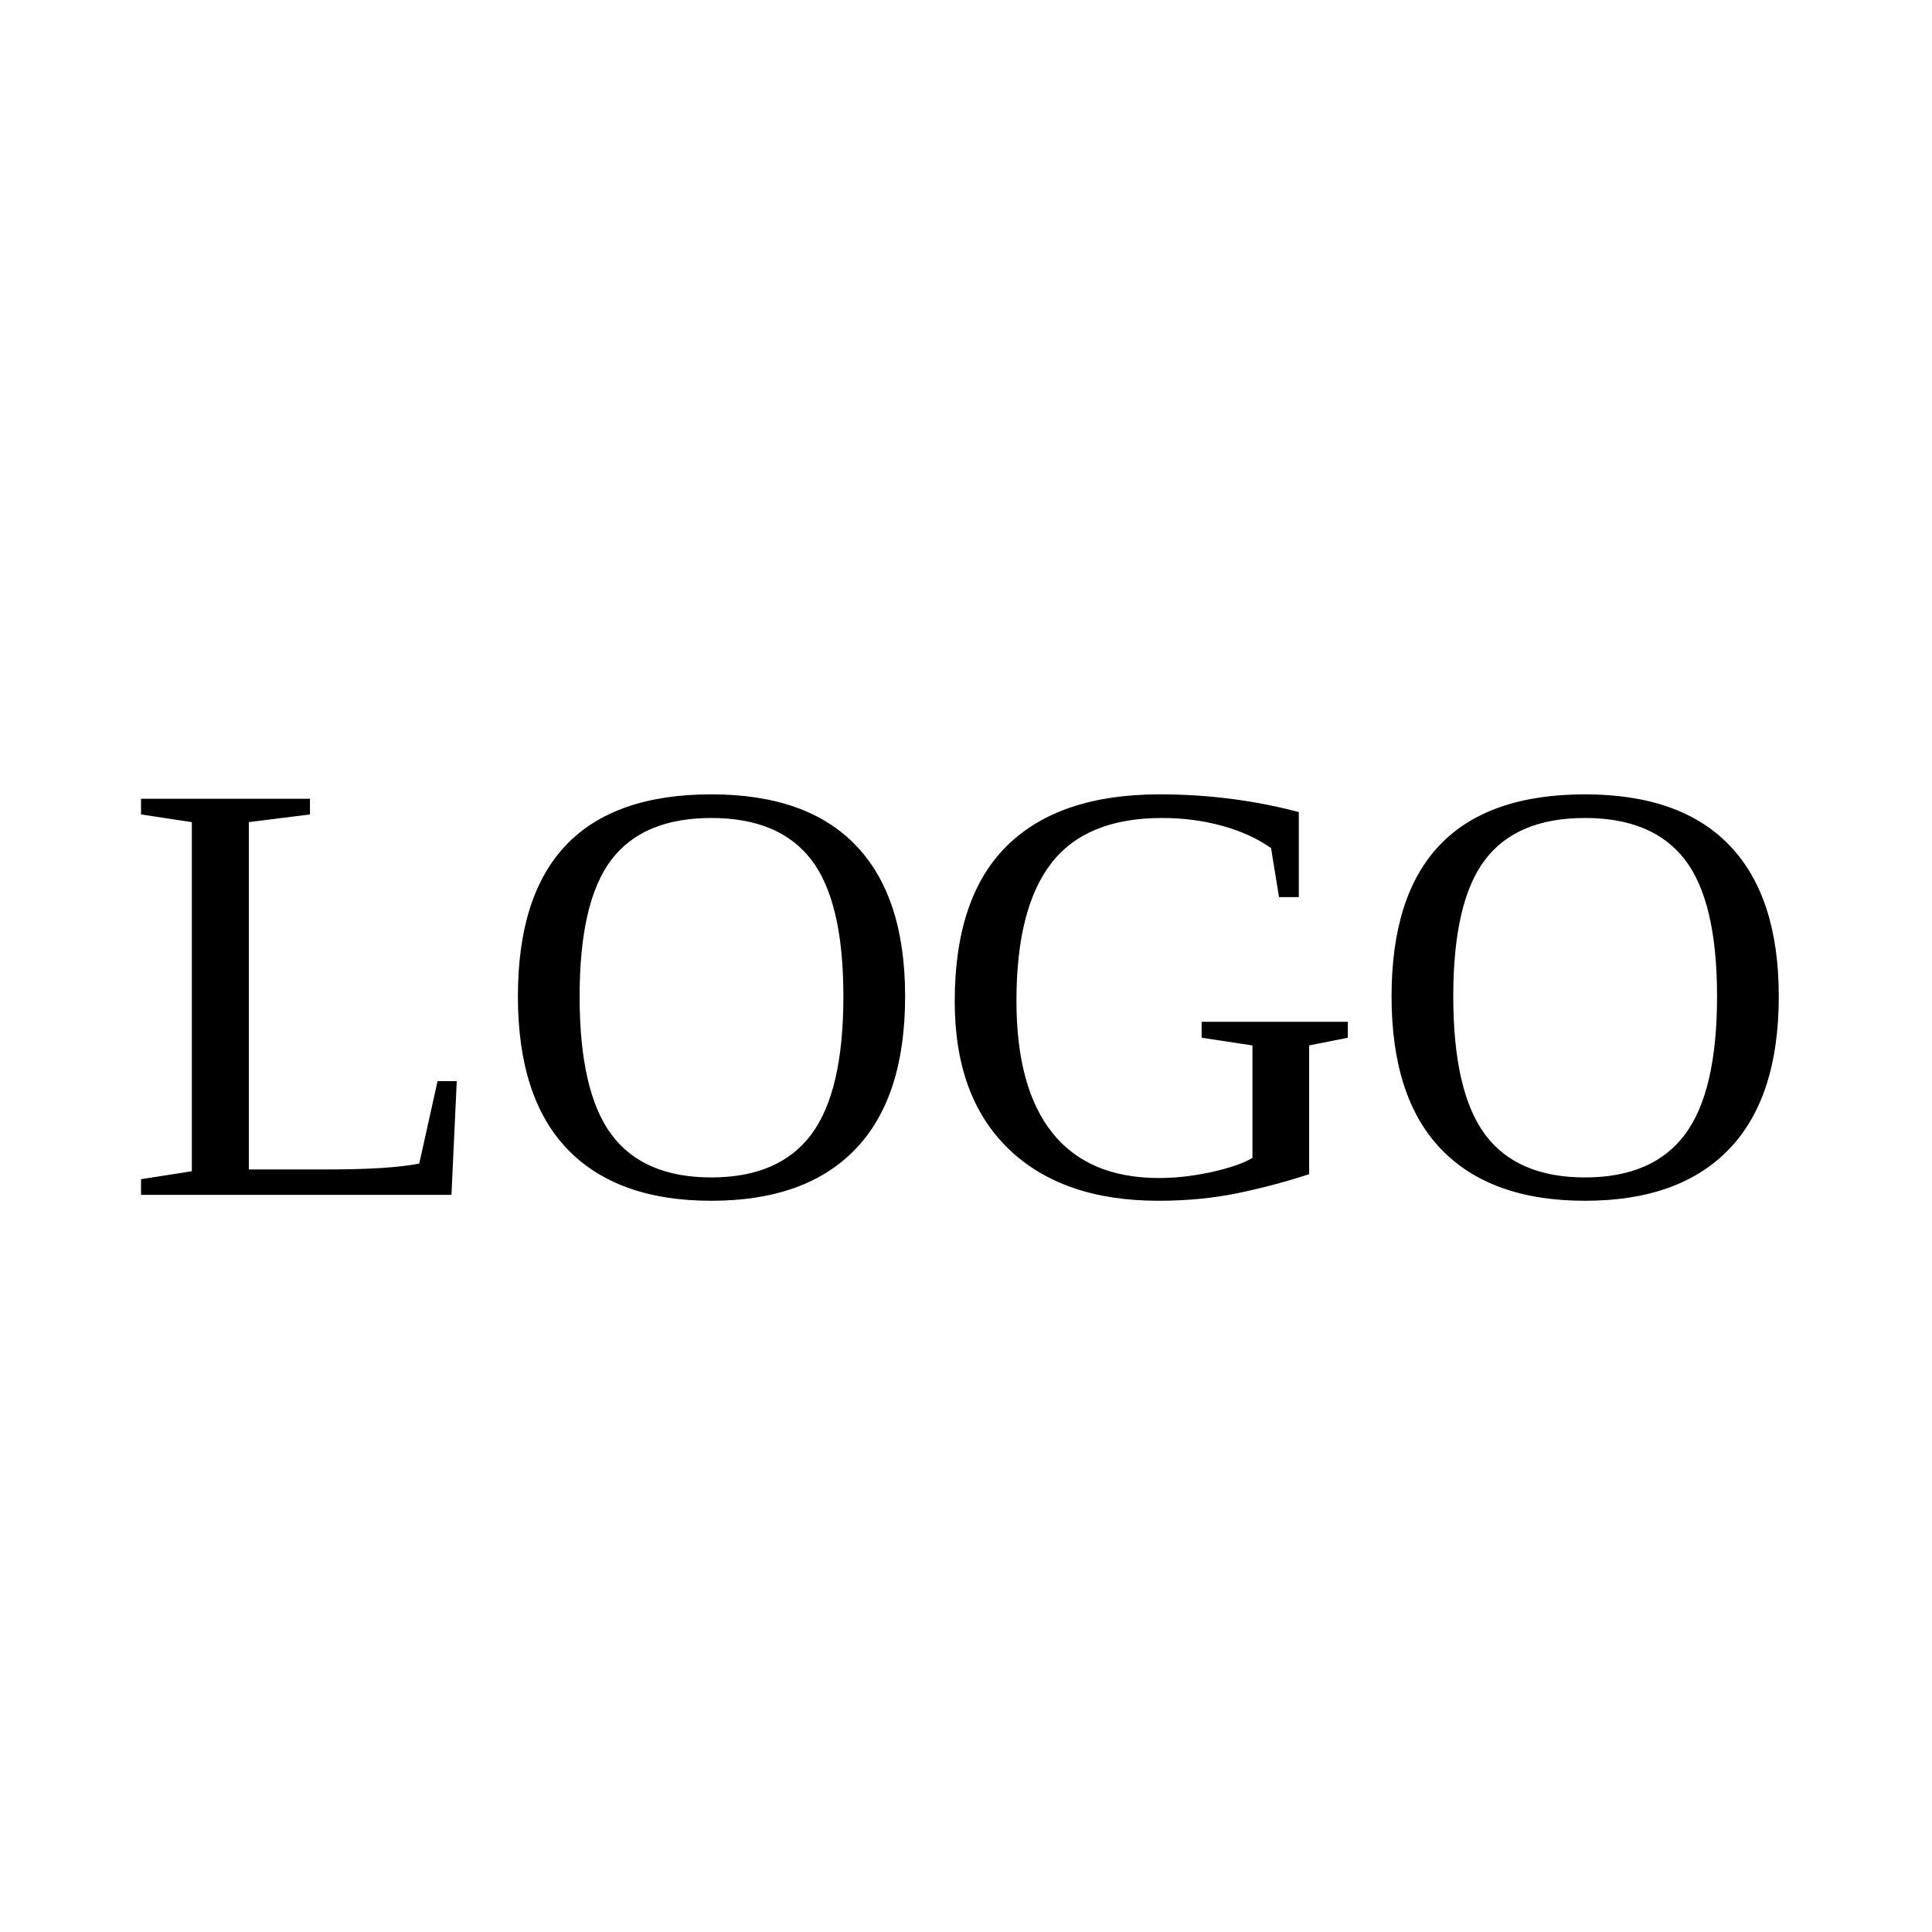
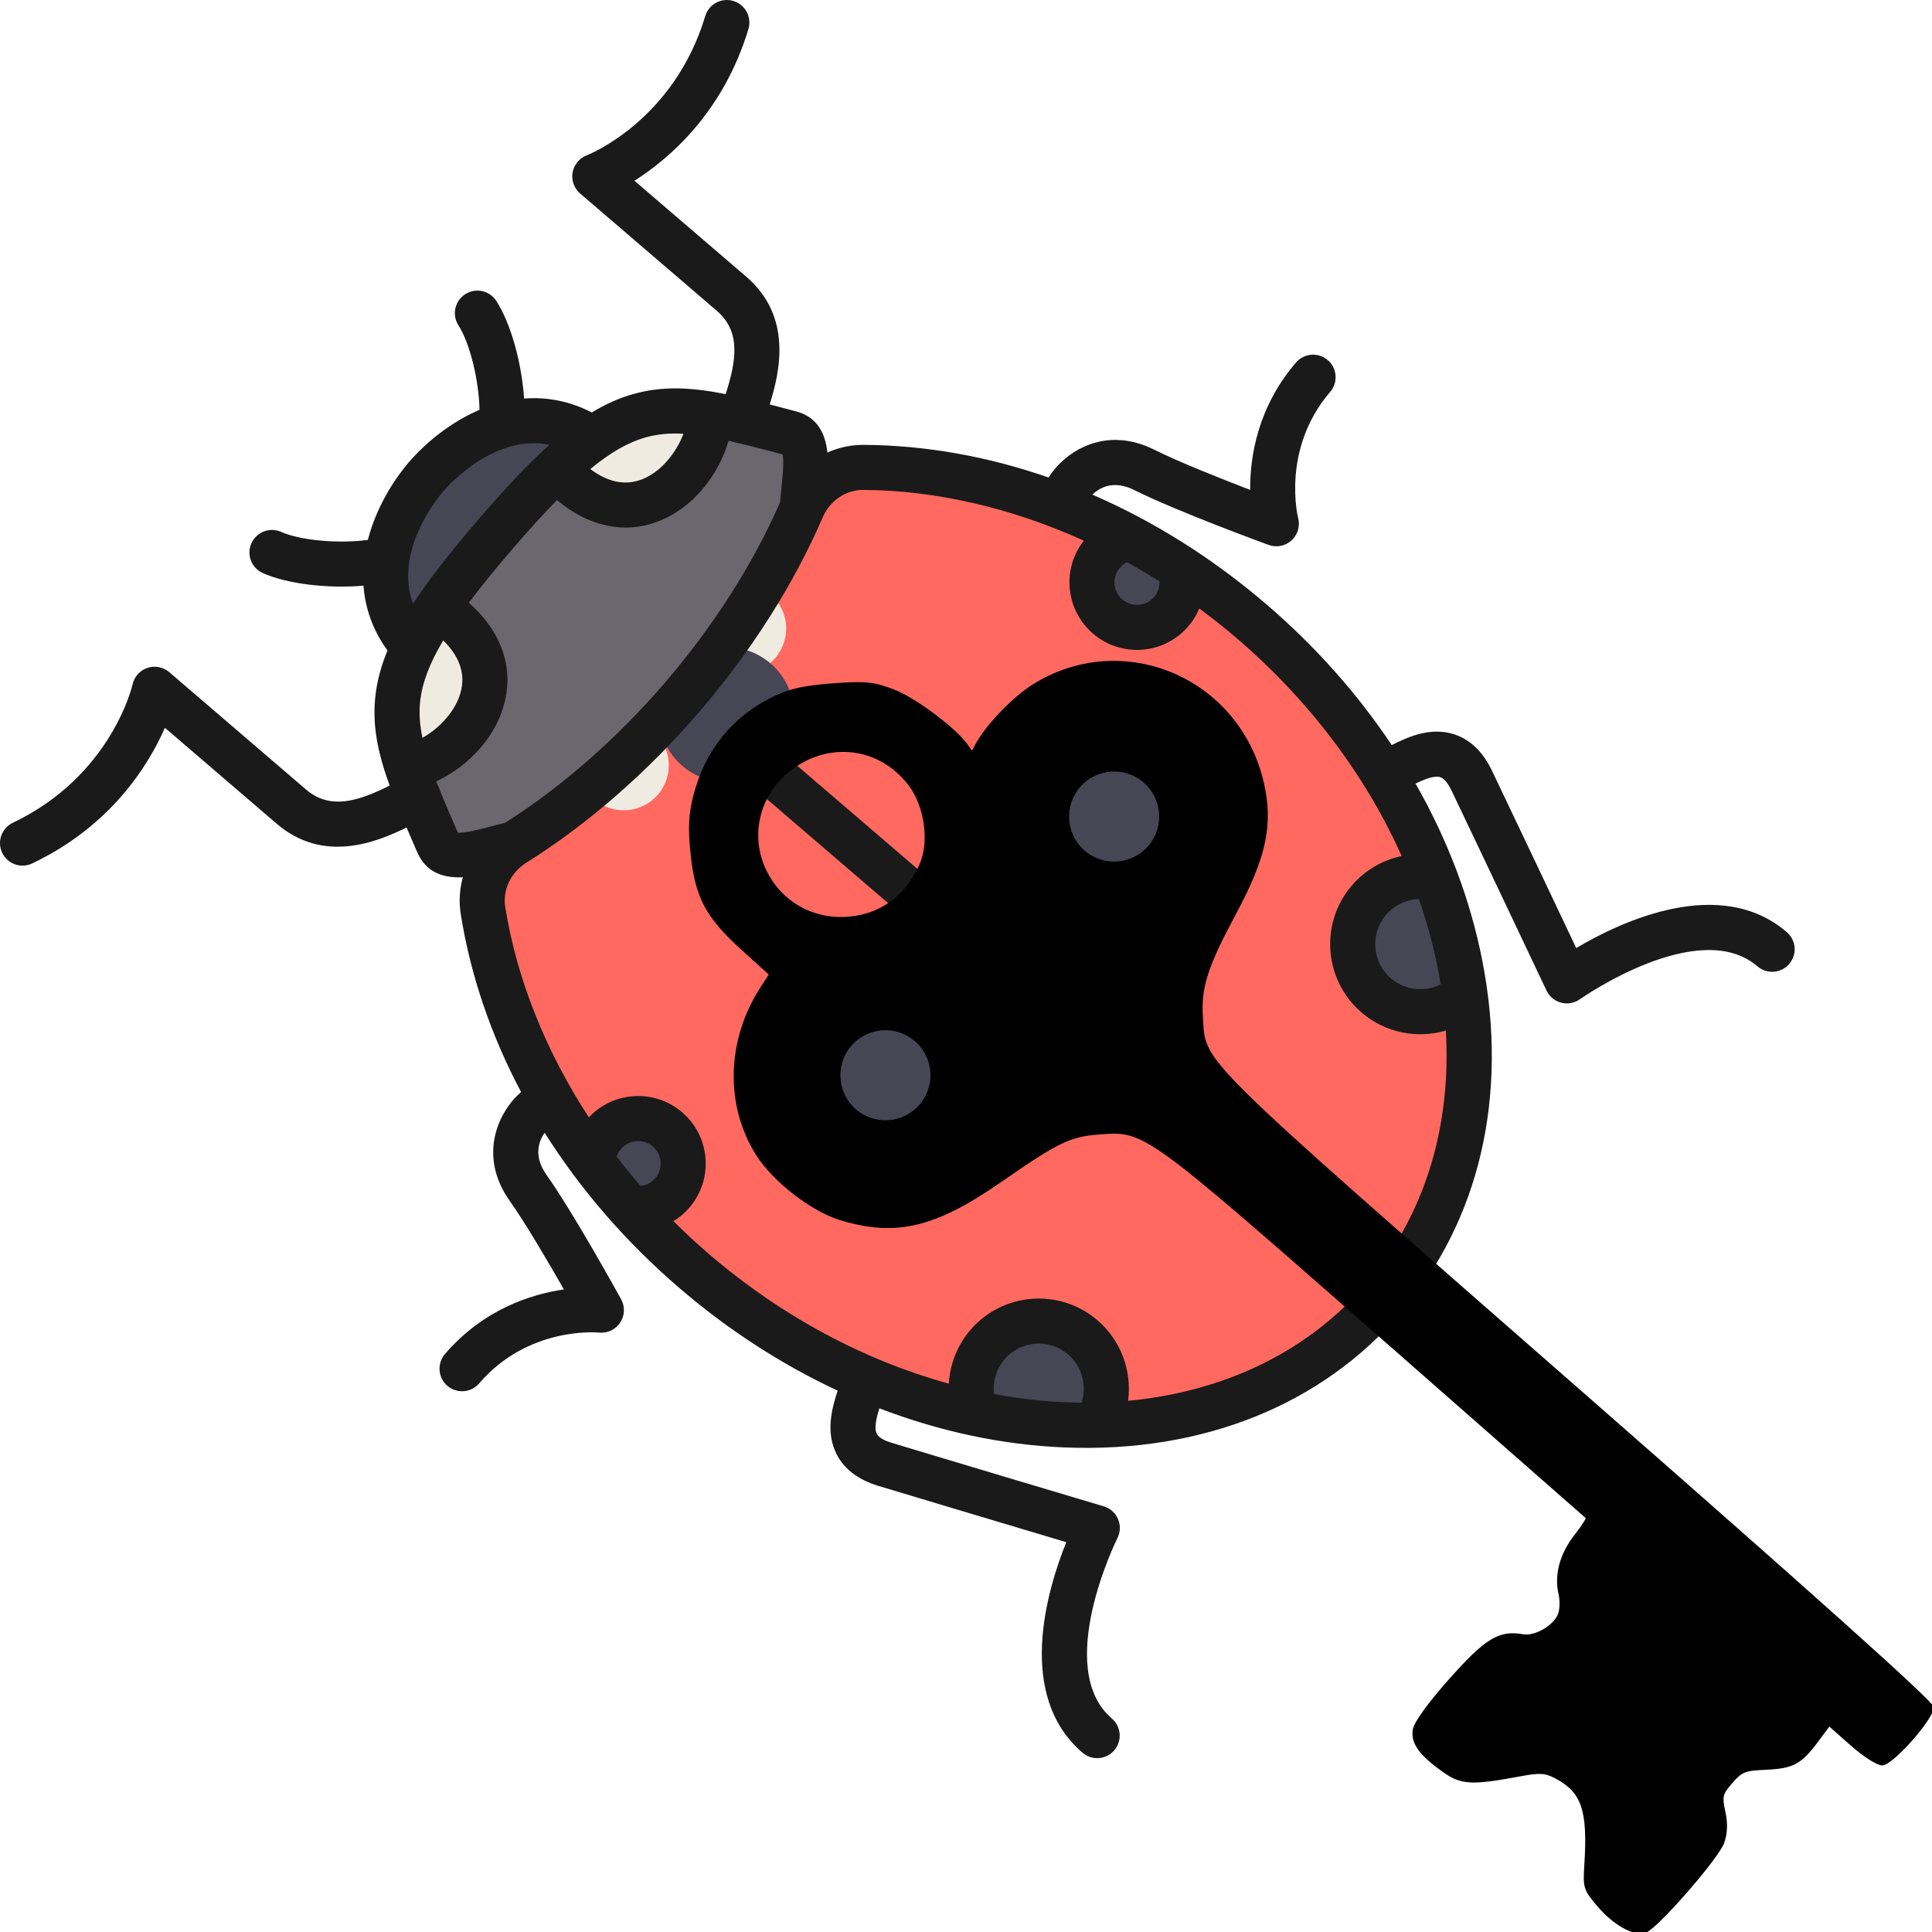
- <svg xmlns="http://www.w3.org/2000/svg" version="1.1" id="svg182" width="128" height="128" viewBox="0 0 192 192" xml:space="preserve">
-   <defs id="defs186" />
-   <g id="g188" transform="translate(-764.747,183.0424)">
-     <g id="g3209" transform="rotate(-52.85928,1232.167,269.9473)">
-       <g id="g3035" transform="matrix(-0.7315013,-0.6818401,-0.6818401,0.7315013,1671.024,-332.6635)" />
-       <g id="g4905" transform="matrix(0.1446027,-1.3836515e-4,-1.3836693e-4,0.1445248,1115.232,-276.7865)">
-         <text xml:space="preserve" style="font-size:415.823px;fill:#000000;stroke-width:34.652" x="354.84" y="-673.456" id="text1" transform="matrix(0.6043753,0.7979481,-0.7963628,0.6031747,0,0)">
-           <tspan id="tspan1" style="stroke-width:34.652" x="354.84" y="-673.456">LOGO</tspan>
-         </text>
-       </g>
-     </g>
+ <svg xmlns="http://www.w3.org/2000/svg" fill="#000000" version="1.1" id="Capa_1" width="128" height="128" viewBox="0 0 93.26 93.26" xml:space="preserve">
+   <defs id="defs2">
+ 	
+ 
+ 		
+ 	
+ 	
+ 	
+ 	
+ 	
+ 	
+ 	
+ 	
+ 
+ 	
+ 	
+ 
+ 	
+ 	
+ </defs>
+   <g id="g2" transform="matrix(0.1273065,0.10925,-0.1092591,0.1272959,38.50939,-4.572112)">
+     <ellipse style="fill:#464655;stroke-width:0.81" cx="-194.478" cy="51.86" rx="38.895" ry="25.93" id="ellipse1" transform="rotate(-90)" />
+     <ellipse style="fill:#ff695f;stroke-width:0.81" cx="-194.478" cy="233.371" rx="123.168" ry="155.58" id="ellipse2" transform="rotate(-90)" />
+     <circle style="fill:#f0ebe1;stroke-width:0.81" cx="-220.408" cy="123.168" r="12.965" id="circle2" transform="rotate(-90)" />
+     <circle style="fill:#f0ebe1;stroke-width:0.81" cx="-168.548" cy="123.168" r="12.965" id="circle3" transform="rotate(-90)" />
+     <circle style="fill:#464655;stroke-width:0.81" cx="-241.966" cy="239.853" r="19.448" id="circle4" transform="rotate(-90)" />
+     <path style="fill:#464655;stroke-width:0.81" d="m 311.163,274.378 c 0,7.478 4.27,13.895 10.46,17.149 10.376,-5.669 19.832,-12.31 28.173,-19.757 -1.286,-9.495 -9.337,-16.839 -19.185,-16.839 -10.741,0 -19.448,8.707 -19.448,19.448 z" id="path4" />
+     <path style="fill:#464655;stroke-width:0.81" d="m 213.926,300.308 c 0,-7.161 -5.805,-12.965 -12.965,-12.965 -7.161,0 -12.965,5.804 -12.965,12.965 0,3.187 1.194,6.067 3.102,8.324 5.31,1.185 10.73,2.156 16.254,2.892 3.909,-2.233 6.574,-6.392 6.574,-11.216 z" id="path5" />
+     <circle style="fill:#464655;stroke-width:0.81" cx="-190.107" cy="136.133" r="19.448" id="circle5" transform="rotate(-90)" />
+     <circle style="fill:#464655;stroke-width:0.81" cx="-138.246" cy="239.853" r="19.448" id="circle6" transform="rotate(-90)" />
+     <path style="fill:#464655;stroke-width:0.81" d="m 311.163,105.833 c 0,-7.478 4.27,-13.895 10.46,-17.15 10.376,5.669 19.832,12.31 28.173,19.757 -1.286,9.495 -9.337,16.84 -19.185,16.84 -10.741,0 -19.448,-8.708 -19.448,-19.448 z" id="path6" />
+     <path style="fill:#464655;stroke-width:0.81" d="m 213.926,79.903 c 0,7.16 -5.805,12.965 -12.965,12.965 -7.161,0 -12.965,-5.805 -12.965,-12.965 0,-3.187 1.194,-6.067 3.102,-8.324 5.31,-1.185 10.73,-2.155 16.254,-2.892 3.909,2.232 6.574,6.392 6.574,11.216 z" id="path7" />
+     <path style="fill:#6b676e;stroke-width:0.81" d="m 97.24,116.687 c -35.654,17.287 -45.378,21.609 -45.378,77.79 0,56.181 9.724,60.504 45.378,77.79 6.013,2.916 10.804,-5.942 16.726,-14.234 10.811,-42.714 11.574,-85.109 0,-127.111 -5.922,-8.292 -10.713,-17.15 -16.726,-14.234 z" id="path8" />
+     <path style="fill:#f0ebe1;stroke-width:0.81" d="m 71.274,258.122 c 7.555,-2.668 13.002,-9.799 13.002,-18.268 0,-10.741 -8.707,-19.448 -19.448,-19.448 -4.274,0 -8.193,1.42 -11.403,3.758 2.364,17.549 7.715,26.595 17.849,33.957 z" id="path9" />
+     <path style="fill:#f0ebe1;stroke-width:0.81" d="m 53.425,164.789 c 3.21,2.338 7.128,3.758 11.403,3.758 10.741,0 19.448,-8.707 19.448,-19.448 0,-8.469 -5.446,-15.599 -13.002,-18.268 -10.134,7.361 -15.485,16.407 -17.849,33.957 z" id="path10" />
+     <path d="m 194.478,6.484 c 0,16.931 7.55,29.146 13.857,36.396 -8.597,3.071 -20.871,7.295 -28.394,9.175 -15.609,3.902 -19.23,17.437 -17.946,25.903 -17.172,6.747 -32.888,15.994 -46.49,27.522 -2.766,2.344 -4.951,5.237 -6.471,8.461 -4.017,-3.757 -8.818,-5.901 -14.621,-3.087 l -0.737,0.358 c -2.176,1.055 -4.257,2.065 -6.261,3.049 -3.794,-8.827 -11.324,-23.504 -29.069,-23.504 h -42.384 c 3.451,-11.323 6.615,-31.541 -3.549,-54.487 -1.45,-3.274 -5.28,-4.751 -8.553,-3.301 -3.274,1.45 -4.753,5.279 -3.301,8.553 12.638,28.526 0.721,51.694 0.22,52.643 -1.083,2.009 -1.027,4.438 0.143,6.398 1.17,1.959 3.284,3.158 5.565,3.158 H 58.346 c 9.418,0 13.758,7.686 17.526,16.528 -8.763,4.936 -15.354,9.991 -20.241,17.387 -2.265,3.428 -4.095,7.236 -5.551,11.712 -6.773,1.6 -12.64,4.873 -17.392,9.653 -7.192,-7.328 -16.875,-13.872 -24.34,-16.111 -3.429,-1.029 -7.042,0.917 -8.072,4.347 -1.025,3.429 0.918,7.043 4.347,8.072 5.893,1.768 14.76,8.16 20.444,14.508 -0.014,0.028 -0.028,0.053 -0.042,0.081 -5.031,10.264 -5.574,20.609 -5.574,24.58 0,3.971 0.543,14.317 5.574,24.58 0.014,0.028 0.028,0.053 0.042,0.081 -5.684,6.348 -14.55,12.74 -20.444,14.508 -3.429,1.029 -5.376,4.64 -4.347,8.072 1.03,3.429 4.642,5.375 8.072,4.347 7.465,-2.239 17.147,-8.783 24.34,-16.111 4.752,4.779 10.618,8.053 17.392,9.653 1.456,4.476 3.287,8.285 5.551,11.712 4.886,7.396 11.477,12.451 20.241,17.387 -3.766,8.843 -8.108,16.528 -17.526,16.528 H 6.485 c -2.281,0 -4.395,1.199 -5.565,3.158 -1.171,1.959 -1.224,4.389 -0.143,6.398 0.126,0.236 12.528,23.873 -0.22,52.643 -1.449,3.274 0.028,7.102 3.301,8.553 3.273,1.45 7.102,-0.028 8.553,-3.301 10.166,-22.947 7.002,-43.162 3.548,-54.487 h 42.385 c 17.745,0 25.275,-14.677 29.069,-23.504 2.003,0.985 4.085,1.994 6.261,3.049 l 0.737,0.357 c 5.804,2.814 10.604,0.67 14.621,-3.087 1.519,3.224 3.706,6.117 6.471,8.461 13.601,11.528 29.318,20.776 46.49,27.522 -1.281,8.468 2.338,22 17.946,25.903 7.523,1.881 19.797,6.104 28.394,9.175 -6.307,7.25 -13.857,19.465 -13.857,36.396 0,3.58 2.903,6.483 6.483,6.483 3.58,0 6.483,-2.903 6.483,-6.483 0,-21.519 16.006,-33.105 16.663,-33.571 1.758,-1.22 2.785,-3.217 2.785,-5.323 0,-0.267 -0.017,-0.535 -0.05,-0.804 -0.298,-2.392 -1.899,-4.421 -4.157,-5.267 -1.072,-0.403 -26.427,-9.892 -39.599,-13.185 -6.478,-1.62 -8.034,-5.931 -8.311,-8.857 18.393,5.685 38.163,8.662 58.597,8.662 18.573,0 36.675,-2.487 53.71,-7.252 1.993,4.812 5.054,11.402 11.786,14.121 4.422,1.786 9.437,1.472 14.906,-0.935 10.199,-4.488 38.56,-17.116 51.626,-22.937 4.75,14.047 17.609,42.933 43,42.933 3.58,0 6.483,-2.903 6.483,-6.483 0,-3.58 -2.903,-6.483 -6.483,-6.483 -22.262,0 -32.494,-39.999 -32.589,-40.397 -0.446,-1.877 -1.705,-3.457 -3.435,-4.311 -1.729,-0.854 -3.749,-0.895 -5.51,-0.109 -0.449,0.2 -44.978,20.049 -58.315,25.917 -1.476,0.649 -3.512,1.312 -4.83,0.78 -1.678,-0.677 -3.124,-3.492 -4.231,-6.043 17.607,-6.287 33.826,-15.123 47.917,-26.278 30.971,-24.519 48.028,-57.254 48.028,-92.175 0,-34.921 -17.056,-67.658 -48.028,-92.175 -14.091,-11.155 -30.309,-19.991 -47.917,-26.278 1.106,-2.551 2.552,-5.366 4.231,-6.043 1.318,-0.532 3.353,0.13 4.83,0.78 13.337,5.868 57.866,25.718 58.315,25.917 1.759,0.784 3.777,0.743 5.505,-0.109 1.728,-0.852 2.988,-2.431 3.438,-4.304 0.097,-0.404 10.329,-40.403 32.591,-40.403 3.58,0 6.483,-2.903 6.483,-6.483 0,-3.58 -2.903,-6.483 -6.483,-6.483 -25.391,0 -38.25,28.886 -43.001,42.933 -13.066,-5.821 -41.428,-18.449 -51.626,-22.937 -5.468,-2.407 -10.484,-2.721 -14.906,-0.935 -6.732,2.719 -9.793,9.31 -11.786,14.121 -17.035,-4.765 -35.137,-7.252 -53.71,-7.252 -20.435,0 -40.204,2.977 -58.599,8.663 0.277,-2.926 1.834,-7.238 8.311,-8.857 13.172,-3.293 38.527,-12.782 39.599,-13.185 2.258,-0.846 3.859,-2.875 4.157,-5.267 0.033,-0.269 0.05,-0.537 0.05,-0.804 0,-2.106 -1.027,-4.103 -2.785,-5.323 C 223.937,39.937 207.441,28.231 207.441,6.483 207.441,2.903 204.539,0 200.959,0 c -3.58,0 -6.481,2.903 -6.481,6.484 z m 0.5,75.285 c 3.532,-0.743 7.105,-1.381 10.706,-1.919 1.107,1.187 1.759,2.762 1.759,4.423 0,3.574 -2.908,6.483 -6.483,6.483 -3.574,0 -6.483,-2.908 -6.483,-6.483 0,-0.878 0.168,-1.717 0.5,-2.504 z M 66.447,144.784 c 1.99,-3.012 4.513,-5.569 7.631,-7.963 1.994,5.479 2.298,12.669 -0.612,17.919 -2.44,4.402 -6.849,6.831 -13.111,7.252 1.301,-7.509 3.282,-12.955 6.092,-17.208 z m -34.033,49.694 c 0,-2.512 0.464,-22.325 14.468,-30.136 -1.045,8.091 -1.503,17.899 -1.503,30.136 0,12.237 0.458,22.045 1.503,30.136 -14.005,-7.811 -14.468,-27.624 -14.468,-30.136 z m 34.033,49.692 c -2.81,-4.253 -4.791,-9.699 -6.092,-17.208 6.262,0.421 10.671,2.85 13.111,7.252 2.908,5.25 2.604,12.441 0.612,17.919 -3.119,-2.395 -5.641,-4.951 -7.631,-7.963 z m 32.883,21.906 c -4.18,-2.027 -7.948,-3.853 -11.342,-5.59 -0.163,-0.113 -0.321,-0.23 -0.497,-0.331 -0.348,-0.199 -0.709,-0.357 -1.074,-0.486 -0.391,-0.203 -0.79,-0.409 -1.169,-0.611 2.044,-4.505 3.383,-10.003 3.383,-15.691 0,-5.2 -1.116,-10.554 -3.824,-15.44 -4.928,-8.892 -14.123,-13.84 -25.916,-13.99 -0.371,-5.612 -0.545,-12.041 -0.545,-19.462 0,-7.422 0.174,-13.85 0.545,-19.462 11.793,-0.15 20.987,-5.098 25.916,-13.99 2.708,-4.886 3.824,-10.239 3.824,-15.44 0,-5.688 -1.338,-11.186 -3.383,-15.691 0.38,-0.202 0.779,-0.408 1.169,-0.611 0.365,-0.129 0.726,-0.287 1.074,-0.486 0.176,-0.1 0.335,-0.217 0.497,-0.331 3.394,-1.737 7.162,-3.563 11.342,-5.59 l 0.237,-0.114 c 1.672,1.147 4.624,5.436 6.631,8.35 0.605,0.879 1.231,1.773 1.857,2.664 5.646,18.513 8.633,39.473 8.633,60.701 0,21.228 -2.988,42.189 -8.634,60.701 -0.626,0.891 -1.251,1.784 -1.856,2.664 -2.006,2.915 -4.958,7.202 -6.631,8.35 z m 95.648,41.108 c -0.332,-0.787 -0.5,-1.625 -0.5,-2.504 0,-3.574 2.908,-6.483 6.483,-6.483 3.574,0 6.483,2.908 6.483,6.483 0,1.661 -0.652,3.236 -1.759,4.423 -3.601,-0.539 -7.174,-1.177 -10.706,-1.919 z m 147.617,-33.37 c -6.314,5.32 -13.25,10.18 -20.72,14.507 -2.686,-2.454 -4.23,-5.932 -4.23,-9.572 0,-7.149 5.816,-12.965 12.965,-12.965 5.265,7.1e-4 9.996,3.204 11.985,8.03 z m 0,-158.675 c -1.989,4.827 -6.719,8.03 -11.985,8.03 -7.149,0 -12.965,-5.816 -12.965,-12.965 0,-3.639 1.543,-7.117 4.23,-9.572 7.47,4.327 14.406,9.187 20.72,14.507 z M 310.039,94.436 c -3.441,4.493 -5.359,10.03 -5.359,15.768 0,14.298 11.632,25.93 25.93,25.93 8.916,0 17.075,-4.588 21.782,-11.856 17.311,17.932 28.168,39.881 29.844,63.716 H 149.101 c -3.58,0 -6.483,2.903 -6.483,6.483 0,3.58 2.903,6.483 6.483,6.483 h 233.136 c -1.676,23.835 -12.533,45.783 -29.844,63.716 -4.707,-7.268 -12.866,-11.856 -21.782,-11.856 -14.298,0 -25.93,11.632 -25.93,25.93 0,5.738 1.918,11.275 5.359,15.768 -22.417,10.562 -48.65,16.645 -76.666,16.645 -4.663,0 -9.304,-0.183 -13.915,-0.525 0.616,-1.903 0.95,-3.907 0.95,-5.957 0,-10.724 -8.725,-19.448 -19.448,-19.448 -10.434,0 -18.971,8.26 -19.426,18.584 -21.759,-6.346 -41.605,-16.635 -57.649,-30.232 -2.762,-2.341 -4.347,-5.841 -4.347,-9.601 0,-1.36 0.207,-2.714 0.615,-4.024 6.214,-19.968 9.498,-42.611 9.498,-65.482 0,-22.87 -3.284,-45.512 -9.497,-65.481 -0.004,-0.01 -0.006,-0.019 -0.008,-0.029 -0.403,-1.301 -0.608,-2.646 -0.608,-3.997 0,-3.76 1.584,-7.26 4.347,-9.601 16.043,-13.597 35.89,-23.887 57.648,-30.232 0.455,10.324 8.992,18.584 19.426,18.584 10.723,0 19.448,-8.724 19.448,-19.448 0,-2.049 -0.334,-4.055 -0.95,-5.957 4.61,-0.343 9.252,-0.525 13.915,-0.525 28.017,0 54.25,6.082 76.666,16.644 z" id="path11" style="stroke-width:0.81;fill:#1a1a1a" />
+     <path d="m 212.468,239.051 c 0,14.298 11.632,25.93 25.93,25.93 14.298,0 25.93,-11.632 25.93,-25.93 0,-14.298 -11.632,-25.93 -25.93,-25.93 -14.298,0 -25.93,11.632 -25.93,25.93 z m 38.895,0 c 0,7.149 -5.816,12.965 -12.965,12.965 -7.149,0 -12.965,-5.816 -12.965,-12.965 0,-7.149 5.816,-12.965 12.965,-12.965 7.149,0 12.965,5.816 12.965,12.965 z" id="path12" style="stroke-width:0.81" />
+     <path d="m 213.926,139.703 c 0,14.298 11.632,25.93 25.93,25.93 14.298,0 25.93,-11.632 25.93,-25.93 0,-14.298 -11.632,-25.93 -25.93,-25.93 -14.298,0 -25.93,11.632 -25.93,25.93 z m 38.895,0 c 0,7.149 -5.816,12.965 -12.965,12.965 -7.149,0 -12.965,-5.816 -12.965,-12.965 0,-7.149 5.816,-12.965 12.965,-12.965 7.149,0 12.965,5.816 12.965,12.965 z" id="path13" style="stroke-width:0.81" />
+     <path style="fill:#000000;stroke-width:0.908;stroke:#000000" d="m 144.512,213.883 c -5.955,-11.995 -6.33,-24.668 -1.078,-36.443 2.177,-4.882 4.518,-7.992 10.44,-13.875 6.63,-6.585 8.515,-7.894 14.33,-9.949 6.378,-2.254 21.091,-3.173 26.448,-1.651 2.501,0.71 2.506,0.706 1.885,-1.834 -1.428,-5.838 -0.828,-17.365 1.246,-23.964 9.058,-28.82 43.358,-39.727 68.026,-21.632 9.89,7.255 14.504,15.681 18.476,33.749 3.705,16.848 6.186,22.737 12.143,28.815 9.724,9.922 3.513,9.476 152.111,10.923 89.8,0.875 135.777,1.865 136.84,2.947 2.073,2.11 1.849,19.547 -0.277,21.636 -0.892,0.876 -5.531,1.533 -10.321,1.46 l -8.7,-0.131 0.407,5.917 c 0.546,7.951 -0.337,10.225 -6.061,15.6 -4.397,4.129 -4.876,5.049 -4.915,9.441 -0.039,4.412 0.331,5.148 3.968,7.886 2.678,2.017 4.503,4.296 5.492,6.859 1.687,4.373 1.493,30.807 -0.249,33.939 -1.604,2.884 -8.291,4.204 -15.38,3.036 -5.652,-0.931 -6.119,-1.231 -10.052,-6.451 -9.431,-12.52 -14.277,-15.419 -22.712,-13.587 -3.537,0.768 -4.842,1.731 -8.466,6.245 -8.81,10.975 -11.208,12.854 -17.134,13.425 -8.491,0.819 -12.467,-0.125 -14.449,-3.428 -1.033,-1.723 -1.595,-8.659 -1.433,-17.685 0.277,-15.412 1.665,-19.674 7.522,-23.111 3.072,-1.803 5.194,-7.617 4.119,-11.285 -0.423,-1.442 -2.151,-3.637 -3.841,-4.878 -4.522,-3.32 -7.162,-8.887 -7.447,-15.707 -0.139,-3.318 -0.549,-6.05 -0.911,-6.072 -0.362,-0.022 -36.768,-0.432 -80.903,-0.912 -88.941,-0.966 -88.345,-1.019 -97.928,8.59 -5.858,5.874 -7.438,9.512 -12.369,28.482 -5.847,22.493 -12.565,31.79 -27.843,38.53 -7.768,3.427 -21.634,4.133 -30.157,1.536 -16.05,-4.891 -27.886,-19.431 -30.261,-37.173 l -0.623,-4.652 -10.8,-0.285 c -13.923,-0.368 -19.85,-2.675 -28.946,-11.265 -5.291,-4.997 -7.786,-8.188 -10.199,-13.05 z m 29.522,3.245 c 9.252,3.896 19.399,1.928 26.615,-5.162 6.92,-6.798 9.074,-15.938 6.049,-25.659 -2.137,-6.868 -9.989,-13.754 -17.51,-15.354 -13.777,-2.931 -26.253,5.397 -29.088,19.417 -2.278,11.266 3.502,22.365 13.934,26.758 z m 52.698,42.859 c 6.049,3.348 17.474,3.247 23.75,-0.211 7.86,-4.331 11.985,-11.562 12.07,-21.162 0.103,-11.679 -5.618,-19.699 -16.708,-23.418 -15.669,-5.255 -33.295,8.854 -31.639,25.326 0.886,8.818 5.088,15.347 12.527,19.465 z m 1.237,-99.336 c 8.561,4.739 21.622,3.243 28.185,-3.227 14.661,-14.452 6.866,-38.792 -13.584,-42.418 -16.26,-2.882 -31.583,14.558 -26.727,30.419 2.508,8.192 4.941,11.248 12.126,15.225 z" id="path2" />
  </g>
</svg>
